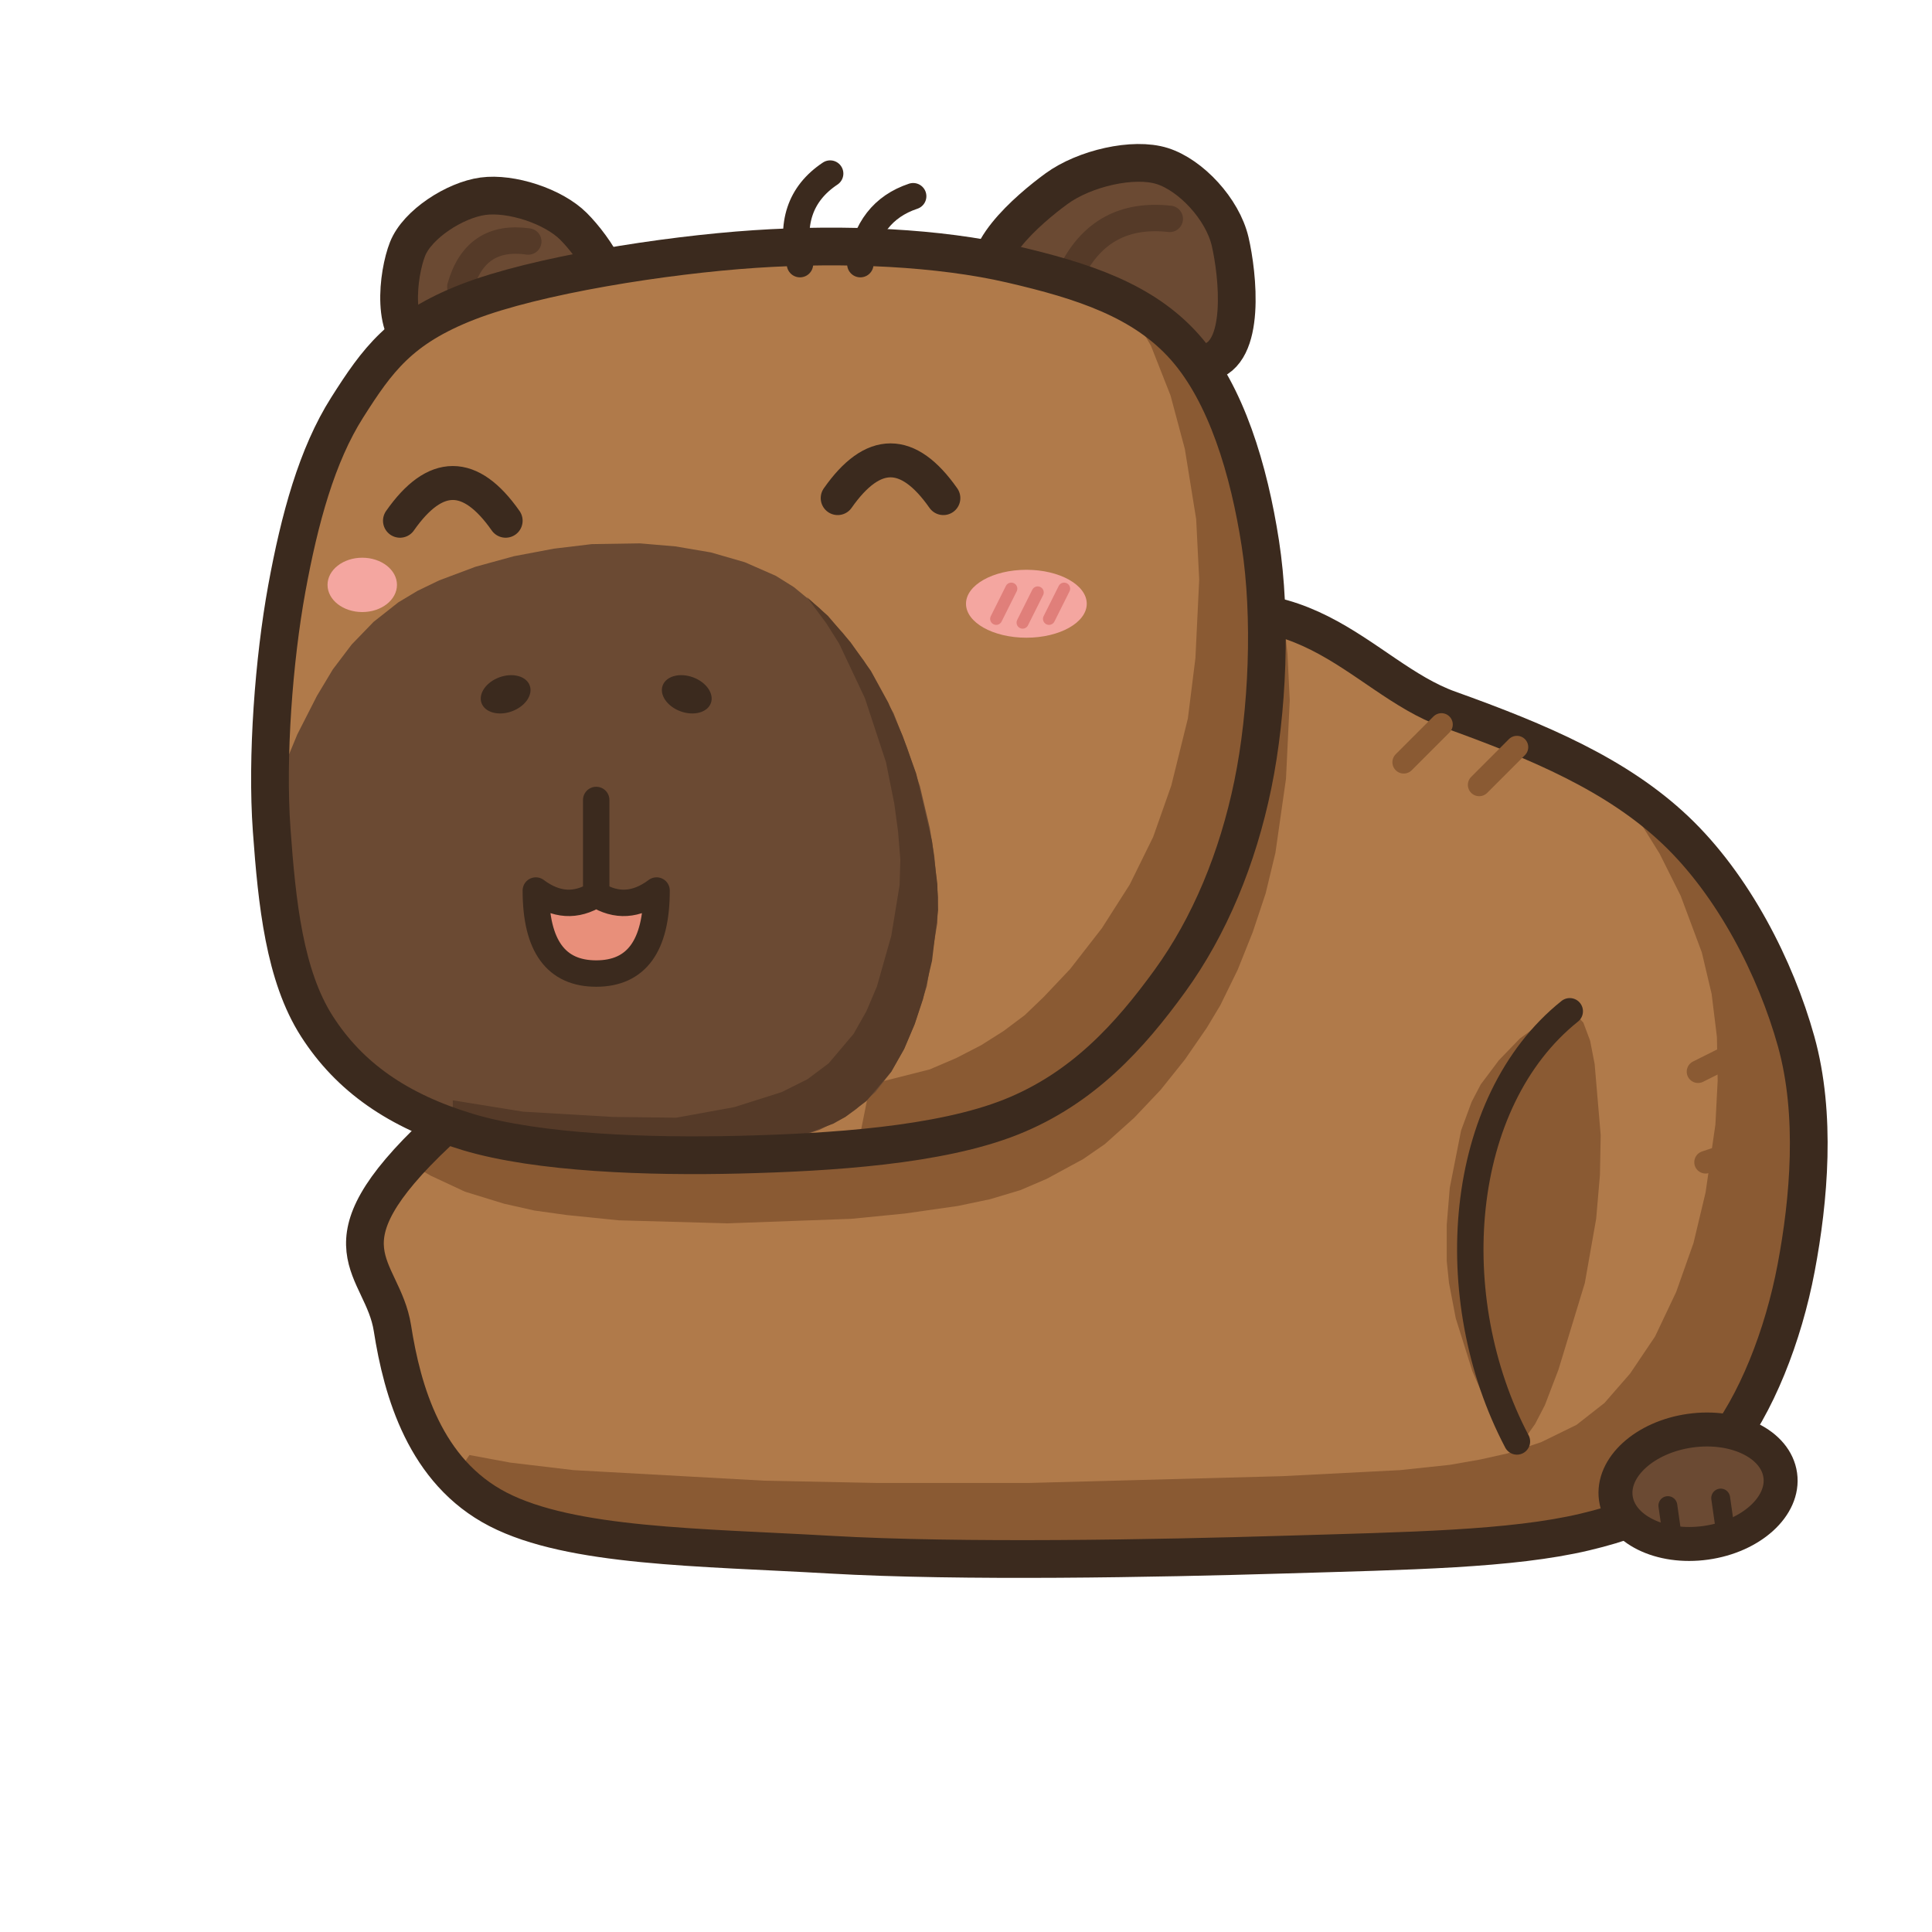
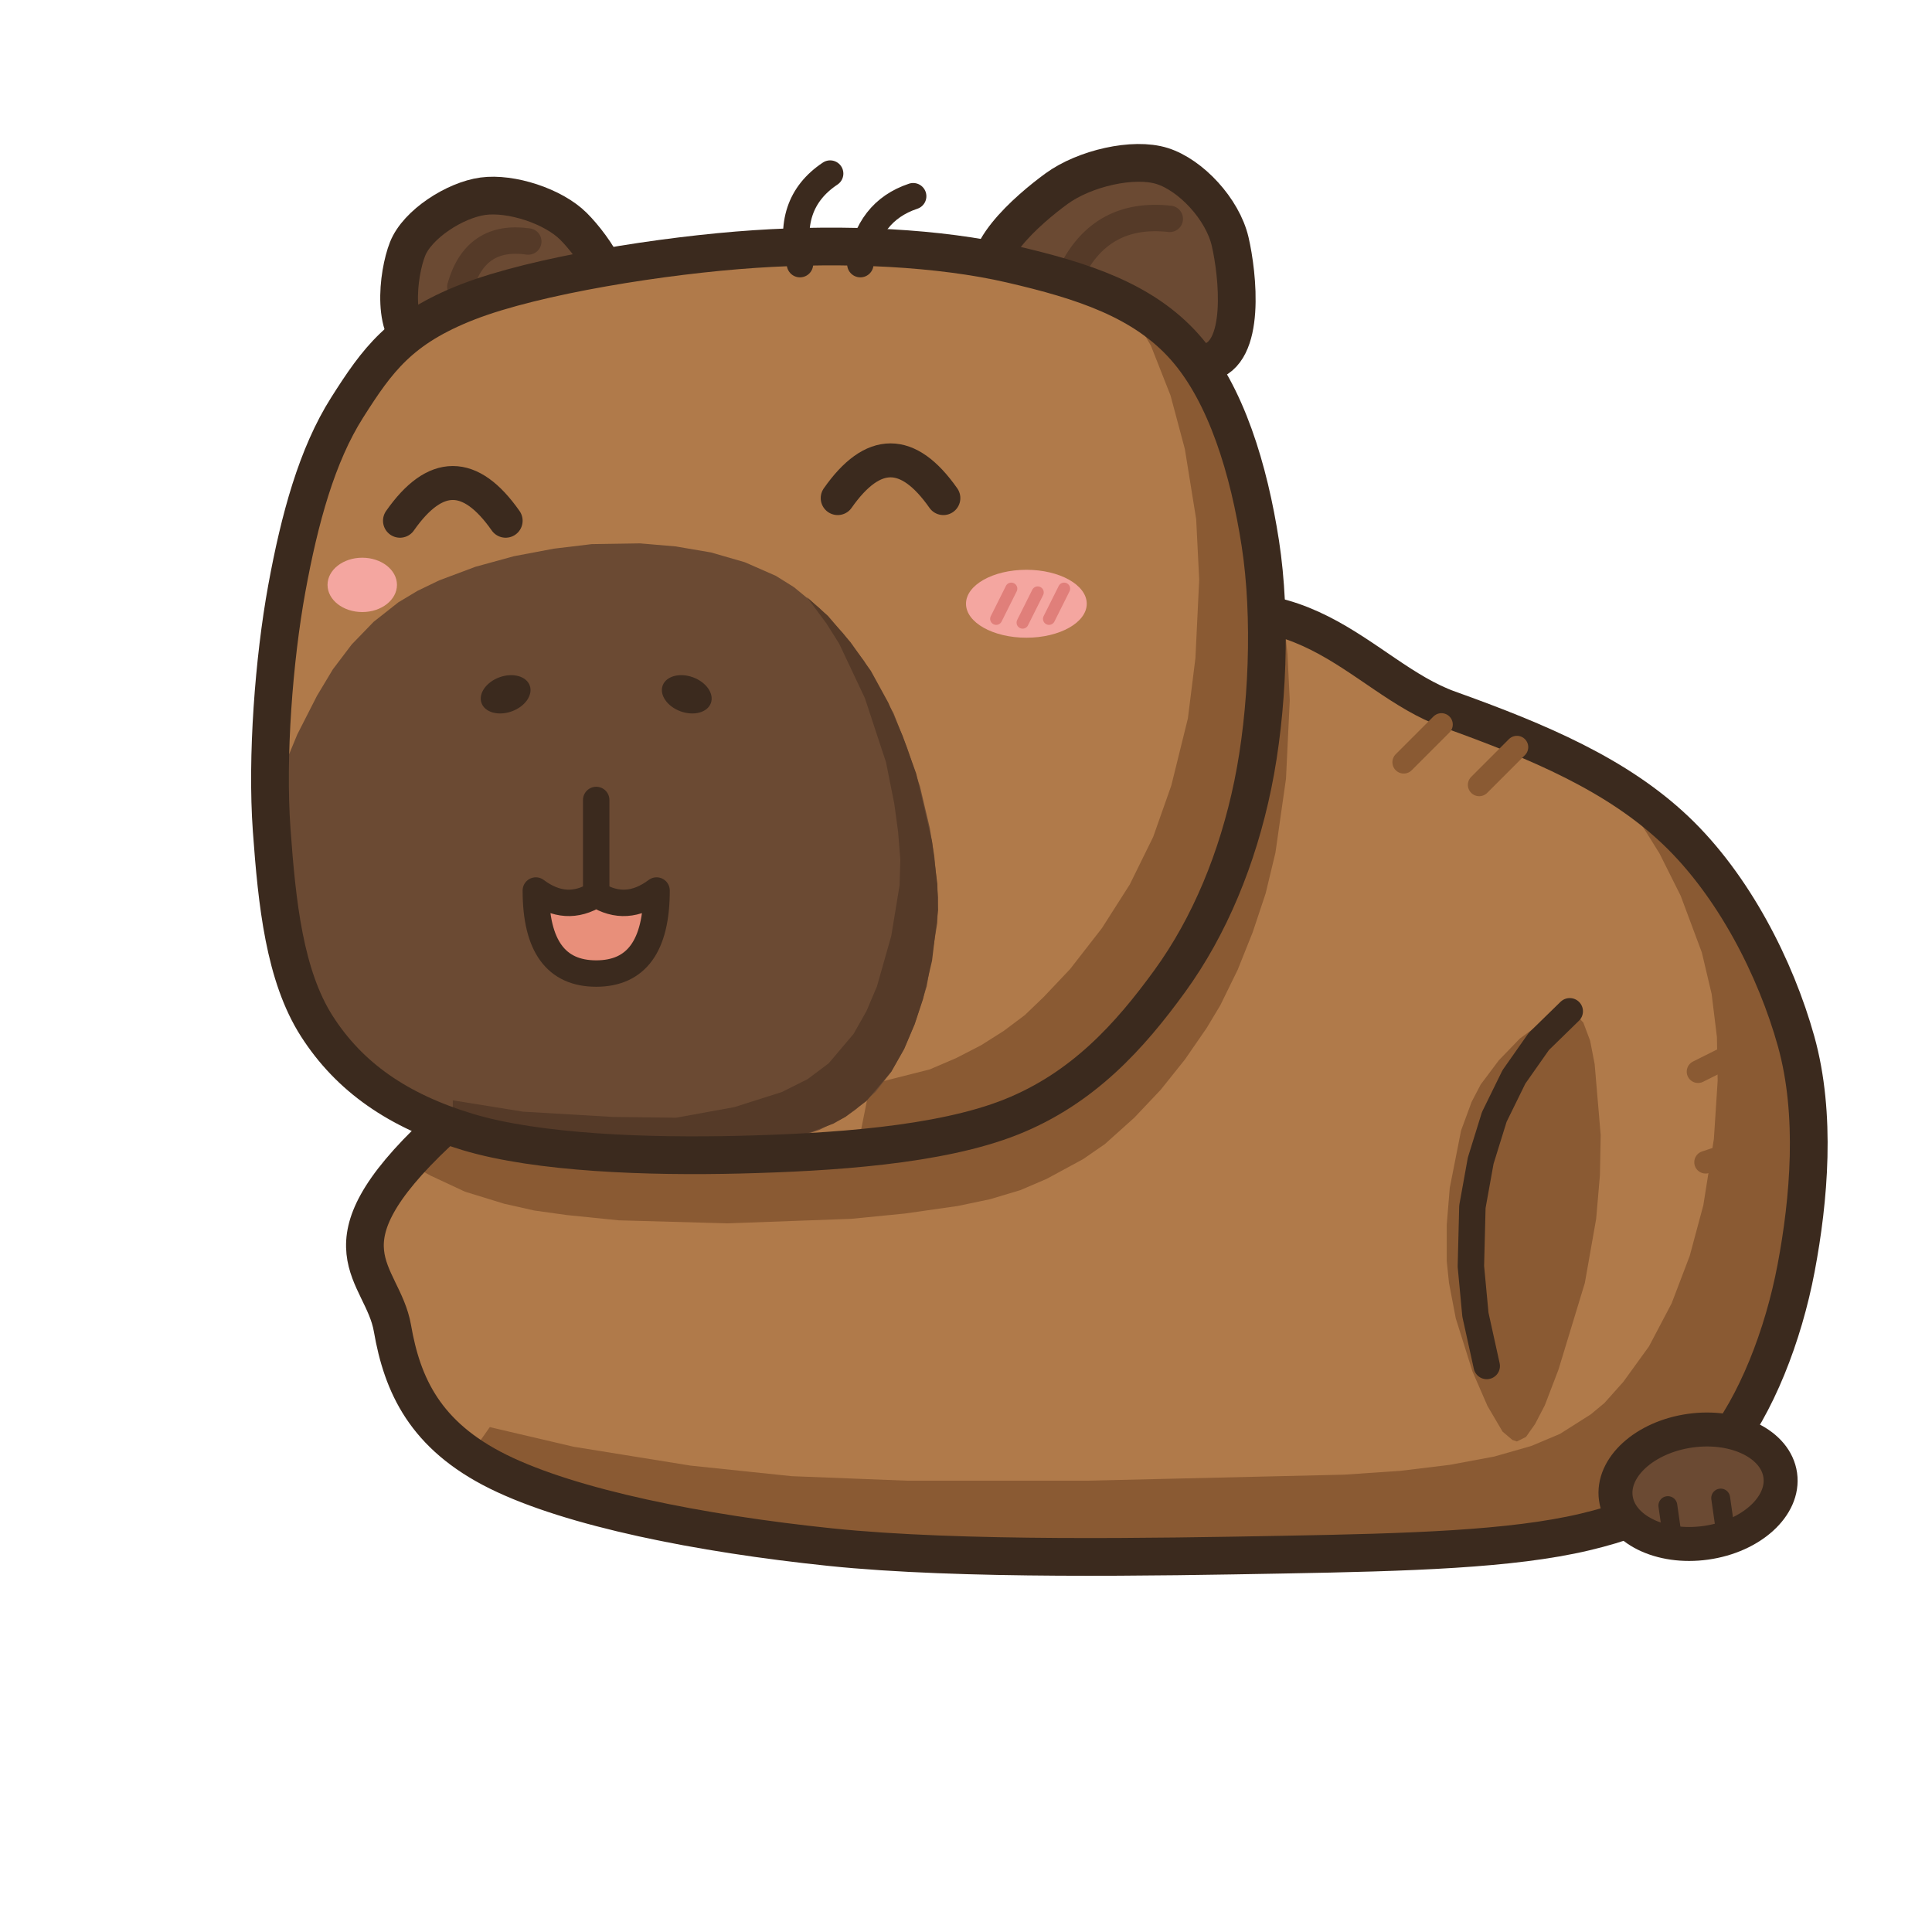
<svg xmlns="http://www.w3.org/2000/svg" viewBox="0 0 256 256">
-   <path d="M150 84C172.3 74.7 180 89.7 192 94C204 98.3 214.3 102.7 222 110C229.7 117.3 235.3 128.3 238 138C240.7 147.7 239.7 159 238 168C236.3 177 232.7 186.2 228 192C223.3 197.8 219.7 200.7 210 203C200.3 205.3 186.7 205.5 170 206C153.3 206.5 127.3 207 110 206C92.7 205 75.7 205 66 200C56.3 195 53.3 184.3 52 176C50.7 167.7 41.7 165.3 58 150C74.3 134.7 127.7 93.3 150 84Z" fill="#B07A4A" />
-   <path d="M60.3 195.6 L64.3 199 L67.9 200.9 L72.2 202.3 L77 203.4 L82.3 204.2 L91 205 L120.5 206.4 L136.2 206.6 L152.2 206.4 L192.6 205.2 L199.8 204.6 L206.2 203.8 L211.7 202.6 L216.2 201.1 L219.8 199.4 L222.8 197.4 L225.4 195 L228 192 L230.5 188.4 L232.8 184.2 L234.7 179.6 L236.4 174.7 L237.7 169.7 L238.8 162.7 L239.4 157.1 L239.6 151.3 L239.4 145.5 L238.8 141.7 L238 138 L236.2 132.5 L233.8 126.8 L231.9 123.1 L228.6 117.8 L226.1 114.5 L223.4 111.4 L220.5 108.7 L217.4 106.2 L213.2 103.4 L216.6 107.8 L219.9 113.1 L222.7 118.7 L225.5 126.2 L226.8 131.7 L227.5 137.4 L227.6 143.2 L227.3 149 L226 158 L224.4 164.7 L222.1 171.2 L219.3 177.1 L216 182 L212.6 185.9 L208.9 188.8 L204.2 191.1 L199.7 192.6 L196.1 193.4 L192.1 194.1 L185.5 194.8 L169.9 195.6 L136.3 196.5 L116.2 196.5 L101.3 196.2 L76 194.8 L67.6 193.8 L62.2 192.8Z" fill="#8A5A33" />
-   <path d="M54 154 L57.1 155.8 L61.6 157.9 L66.8 159.5 L70.8 160.4 L75.1 161 L82 161.7 L96.4 162.1 L112.8 161.5 L119.9 160.8 L126.9 159.8 L131.2 158.9 L135.2 157.7 L138.7 156.2 L143.5 153.6 L146.4 151.6 L150.3 148.1 L153.8 144.4 L157 140.4 L159.9 136.2 L161.7 133.2 L164 128.5 L166 123.5 L167.7 118.4 L169 113 L170.4 103.2 L170.9 92.8 L170.6 86.7 L170.1 82 L167.2 81.3 L164.3 81 L161.1 81.1 L157.7 81.6 L154 82.5 L150 84 L145.5 86.1 L134.6 92.2 L128.5 96.1 L115.4 104.9 L101.8 114.8 L88.4 124.8 L76.1 134.5 L65.7 143.1 L58 150Z" fill="#8A5A33" />
+   <path d="M150 84C172.3 74.7 180 89.7 192 94C204 98.3 214.3 102.7 222 110C229.7 117.3 235.3 128.3 238 138C240.7 147.7 239.7 159 238 168C236.3 177 232.7 186.2 228 192C223.3 197.8 219.7 200.7 210 203C200.3 205.3 186.7 205.7 170 206C153.3 206.3 127.3 206.8 110 205C92.7 203.2 75.7 199.8 66 195C56.3 190.2 53.3 183.5 52 176C50.7 168.5 41.7 165.3 58 150C74.3 134.7 127.7 93.3 150 84Z" fill="#B07A4A" />
+   <path d="M62.3 192.8 L66 195 L72.2 197.6 L77 199.1 L85.1 201.1 L94.1 202.8 L103.5 204.2 L113.3 205.3 L120.5 205.8 L132.2 206.2 L148.3 206.3 L187.4 205.5 L197.5 204.9 L204.1 204.1 L210 203 L214.9 201.6 L218.7 200 L221.9 198.1 L224.6 195.9 L227.1 193.1 L229.7 189.7 L232.1 185.7 L234.1 181.2 L235.9 176.4 L237.3 171.4 L238.3 166.3 L239.3 159 L239.6 153.2 L239.5 147.4 L239.1 143.6 L238.5 139.8 L236.9 134.3 L234.7 128.7 L232.9 125 L229.7 119.5 L227.4 116.1 L223.4 111.4 L220.5 108.7 L217.4 106.2 L213.2 103.4 L216.6 107.8 L219.9 113.1 L222.7 118.7 L225.5 126.2 L226.8 131.7 L227.5 137.4 L227.6 143.2 L227.1 150.9 L225.7 159.7 L223.9 166.4 L221.5 172.7 L218.5 178.4 L215.1 183.1 L212.6 185.9 L210.8 187.4 L206.7 190 L202.9 191.6 L198 193 L192.1 194.1 L185.5 194.9 L178.1 195.4 L144 196.2 L120.2 196.2 L104.9 195.6 L91.5 194.2 L76 191.7 L64.9 189.1Z" fill="#8A5A33" />
+   <path d="M54 154.1 L57.1 155.8 L61.6 157.9 L66.8 159.5 L70.8 160.4 L75.1 161 L82 161.7 L96.4 162.1 L112.8 161.5 L119.9 160.8 L126.9 159.8 L131.2 158.9 L135.2 157.7 L138.7 156.2 L143.5 153.6 L146.4 151.6 L150.3 148.1 L153.8 144.4 L157 140.4 L159.9 136.2 L161.7 133.2 L164 128.5 L166 123.5 L167.7 118.4 L169 113 L170.4 103.2 L170.9 92.8 L170.6 86.7 L170.1 82 L167.2 81.3 L164.3 81 L161.1 81.1 L157.7 81.6 L154 82.5 L150 84 L145.5 86.1 L134.6 92.2 L128.5 96.1 L115.4 104.9 L101.8 114.8 L88.4 124.8 L76.1 134.5 L65.7 143.1 L58 150Z" fill="#8A5A33" />
  <path d="M207.4 134 L205.1 134.9 L201.4 137.6 L198.6 140.5 L196.2 143.7 L195 146 L193.6 149.8 L192.1 157.4 L191.7 162.3 L191.7 167.1 L192 170 L192.9 174.7 L195.1 181.7 L197.1 186.3 L199.1 189.7 L200.4 190.8 L201 191 L202.2 190.4 L203.4 188.7 L204.7 186.2 L206.5 181.5 L210 170 L211.5 161.5 L212 155.7 L212.1 150.4 L211.3 141 L210.7 137.9 L209.8 135.5 L208.5 134.1Z" fill="#8A5A33" />
-   <path d="M150 84C172.3 74.7 180 89.7 192 94C204 98.3 214.3 102.7 222 110C229.7 117.3 235.3 128.3 238 138C240.7 147.7 239.7 159 238 168C236.3 177 232.7 186.2 228 192C223.3 197.8 219.7 200.7 210 203C200.3 205.3 186.7 205.5 170 206C153.3 206.5 127.3 207 110 206C92.7 205 75.7 205 66 200C56.3 195 53.3 184.3 52 176C50.7 167.7 41.7 165.3 58 150C74.3 134.7 127.7 93.3 150 84Z" fill="none" stroke="#3B2A1E" stroke-width="5" stroke-linecap="round" stroke-linejoin="round" />
-   <path d="M208 134 C193 146 191 172 201 191" fill="none" stroke="#3B2A1E" stroke-width="3.5" stroke-linecap="round" stroke-linejoin="round" />
+   <path d="M150 84C172.3 74.7 180 89.7 192 94C204 98.3 214.3 102.7 222 110C229.7 117.3 235.3 128.3 238 138C240.7 147.7 239.7 159 238 168C236.3 177 232.7 186.2 228 192C223.3 197.8 219.7 200.7 210 203C200.3 205.3 186.7 205.7 170 206C153.3 206.3 127.3 206.8 110 205C92.7 203.2 75.7 199.8 66 195C56.3 190.2 53.3 183.5 52 176C50.7 168.5 41.7 165.3 58 150C74.3 134.7 127.7 93.3 150 84Z" fill="none" stroke="#3B2A1E" stroke-width="5" stroke-linecap="round" stroke-linejoin="round" />
+   <path d="M208 134 L203.9 138 L200.6 142.7 L198 148 L196.2 153.8 L195.1 159.9 L194.9 167.8 L195.5 174.2 L197 181" fill="none" stroke="#3B2A1E" stroke-width="3.5" stroke-linecap="round" stroke-linejoin="round" />
  <path d="M186 101 L191 96 M196 104 L201 99 M225 142 L231 139 M226 154 L232 152" fill="none" stroke="#8A5A33" stroke-width="3" stroke-linecap="round" stroke-linejoin="round" />
  <ellipse cx="225" cy="197" rx="11" ry="7.5" transform="rotate(-8 225 197)" fill="#6B4A33" stroke="#3B2A1E" stroke-width="4.5" />
  <path d="M221 199.5 L221.5 203 M228 198.5 L228.5 202" fill="none" stroke="#3B2A1E" stroke-width="2.5" stroke-linecap="round" stroke-linejoin="round" />
  <path d="M56 46C51.7 44.5 52.7 36.3 54 33C55.3 29.7 60.3 26.5 64 26C67.7 25.5 73.3 27.3 76 30C78.7 32.7 83.3 39.3 80 42C76.7 44.7 60.3 47.5 56 46Z" fill="#6B4A33" stroke="#3B2A1E" stroke-width="5" stroke-linejoin="round" stroke-linecap="round" />
  <path d="M61 38 Q63 31 70 32" fill="none" stroke="#553A28" stroke-width="3.5" stroke-linecap="round" stroke-linejoin="round" />
  <path d="M132 38C128.7 34.2 136.3 27.7 140 25C143.7 22.3 150.2 20.8 154 22C157.8 23.2 162 27.7 163 32C164 36.3 165.2 47 160 48C154.8 49 135.3 41.8 132 38Z" fill="#6B4A33" stroke="#3B2A1E" stroke-width="5" stroke-linejoin="round" stroke-linecap="round" />
  <path d="M142 36 Q146 28 155 29" fill="none" stroke="#553A28" stroke-width="3.5" stroke-linecap="round" stroke-linejoin="round" />
  <path d="M62 40C71 36.5 88 33.8 100 33C112 32.2 124.5 32.8 134 35C143.5 37.2 151.5 39.8 157 46C162.5 52.2 165.5 62.3 167 72C168.5 81.7 168 94.3 166 104C164 113.7 160.3 122.7 155 130C149.7 137.3 143.5 144.2 134 148C124.5 151.8 110 152.7 98 153C86 153.3 71.3 152.8 62 150C52.7 147.2 46.3 142.7 42 136C37.7 129.3 36.7 119.7 36 110C35.3 100.3 36.3 87.3 38 78C39.7 68.7 42 60.3 46 54C50 47.7 53 43.5 62 40Z" fill="#B07A4A" />
  <path d="M113.6 152.2 L123.9 150.8 L128.2 149.9 L132.2 148.7 L135.7 147.2 L139 145.5 L142 143.6 L144.8 141.5 L147.3 139.1 L150.8 135.4 L154 131.4 L156.9 127.2 L161 119.5 L164.2 111.1 L165.6 105.8 L166.7 100.2 L167.4 94.2 L167.8 88 L167.6 77.7 L167 72 L166 66.5 L163.5 57.7 L161.5 52.8 L159.8 49.9 L158 47.2 L154.8 43.8 L152.4 42 L148.6 39.8 L150.8 42.9 L152.5 45.8 L155.1 52.4 L157 59.5 L158.5 68.8 L158.9 76.8 L158.4 87.2 L157.4 95.2 L155.2 104.1 L152.8 110.9 L149.7 117.2 L146 123 L141.8 128.4 L138.3 132.1 L135.8 134.5 L133 136.6 L130 138.5 L126.7 140.2 L123.2 141.7 L115.3 143.7Z" fill="#8A5A33" />
  <path d="M39.4 97.3 L35.8 106 L36.8 119 L37.6 124.1 L38.8 129 L39.9 132 L41.2 134.7 L44.7 139.5 L48.9 143.5 L54.1 146.8 L57.1 148.2 L62 150 L69.9 151.7 L81.4 152.8 L94.6 153.1 L100 152.2 L104.5 151.1 L108.6 149.7 L112 148 L113.4 147 L116 144.7 L118.1 142 L119.8 139 L121.2 135.7 L122.8 130.7 L124.2 122.3 L124.3 118.9 L123.8 113.4 L123.2 109.7 L121.9 104.2 L120.2 99.1 L118.4 94.5 L114.5 87.6 L111.7 83.9 L108.6 80.6 L105.2 77.8 L102.8 76.3 L98.7 74.5 L94.2 73.2 L89.5 72.4 L84.8 72 L78.4 72.1 L73.4 72.7 L68.1 73.7 L63 75.1 L58.2 76.9 L55.3 78.3 L52.8 79.8 L49.5 82.4 L46.6 85.4 L44.1 88.7 L42 92.2Z" fill="#6B4A33" />
  <path d="M60 149.3 L65.7 151 L74.3 152.3 L83.8 152.9 L95.1 153 L100 152.2 L104.5 151.1 L110.4 148.9 L112 148 L114.8 145.9 L118.1 142 L119.8 139 L121.2 135.7 L122.3 132.4 L123.5 127.3 L124.3 120.6 L124.2 117.1 L123.5 111.5 L121.4 102.5 L119.6 97.5 L117.7 93.1 L115.4 88.9 L112.7 85.1 L109.7 81.6 L106.9 79.1 L109.5 82.6 L111.2 85.3 L114.6 92.5 L117.4 101 L118.5 106.5 L119 110.2 L119.3 113.9 L119.2 117.3 L118.1 124 L116.2 130.7 L114.8 134 L113.1 137 L109.8 140.9 L107 143 L103.6 144.7 L97.3 146.7 L89.6 148.1 L81.2 148 L69.3 147.3 L60 145.8Z" fill="#553A28" />
  <path d="M62 40C71 36.5 88 33.8 100 33C112 32.2 124.5 32.8 134 35C143.5 37.2 151.5 39.8 157 46C162.5 52.2 165.5 62.3 167 72C168.5 81.7 168 94.3 166 104C164 113.7 160.3 122.7 155 130C149.7 137.3 143.5 144.2 134 148C124.5 151.8 110 152.7 98 153C86 153.3 71.3 152.8 62 150C52.7 147.2 46.3 142.7 42 136C37.7 129.3 36.7 119.7 36 110C35.3 100.3 36.3 87.3 38 78C39.7 68.7 42 60.3 46 54C50 47.7 53 43.5 62 40Z" fill="none" stroke="#3B2A1E" stroke-width="5" stroke-linecap="round" stroke-linejoin="round" />
  <path d="M106 35 Q104 27 110 23 M114 35 Q115 28 121 26" fill="none" stroke="#3B2A1E" stroke-width="3.5" stroke-linecap="round" stroke-linejoin="round" />
  <ellipse cx="136" cy="80" rx="8" ry="4.5" fill="#F4A6A0" />
  <ellipse cx="48" cy="77.5" rx="4.6" ry="3.6" fill="#F4A6A0" />
  <path d="M132 82 L134 78 M135.5 82.5 L137.5 78.5 M139 82 L141 78" fill="none" stroke="#E07F7A" stroke-width="1.6" stroke-linecap="round" stroke-linejoin="round" />
  <path d="M53 69 Q60 59 67 69M111 66 Q118 56 125 66" fill="none" stroke="#3B2A1E" stroke-width="4.5" stroke-linecap="round" stroke-linejoin="round" />
  <ellipse cx="67" cy="92" rx="3.4" ry="2.4" transform="rotate(-20 67 92)" fill="#3B2A1E" />
  <ellipse cx="91" cy="92" rx="3.4" ry="2.4" transform="rotate(20 91 92)" fill="#3B2A1E" />
  <path d="M71 118 Q75 121 79 118.5 Q83 121 87 118 Q87 129 79 129 Q71 129 71 118Z" fill="#E88F7A" stroke="#3B2A1E" stroke-width="3.5" stroke-linejoin="round" />
  <path d="M79 106 L79 118.5" fill="none" stroke="#3B2A1E" stroke-width="3.5" stroke-linecap="round" stroke-linejoin="round" />
</svg>
